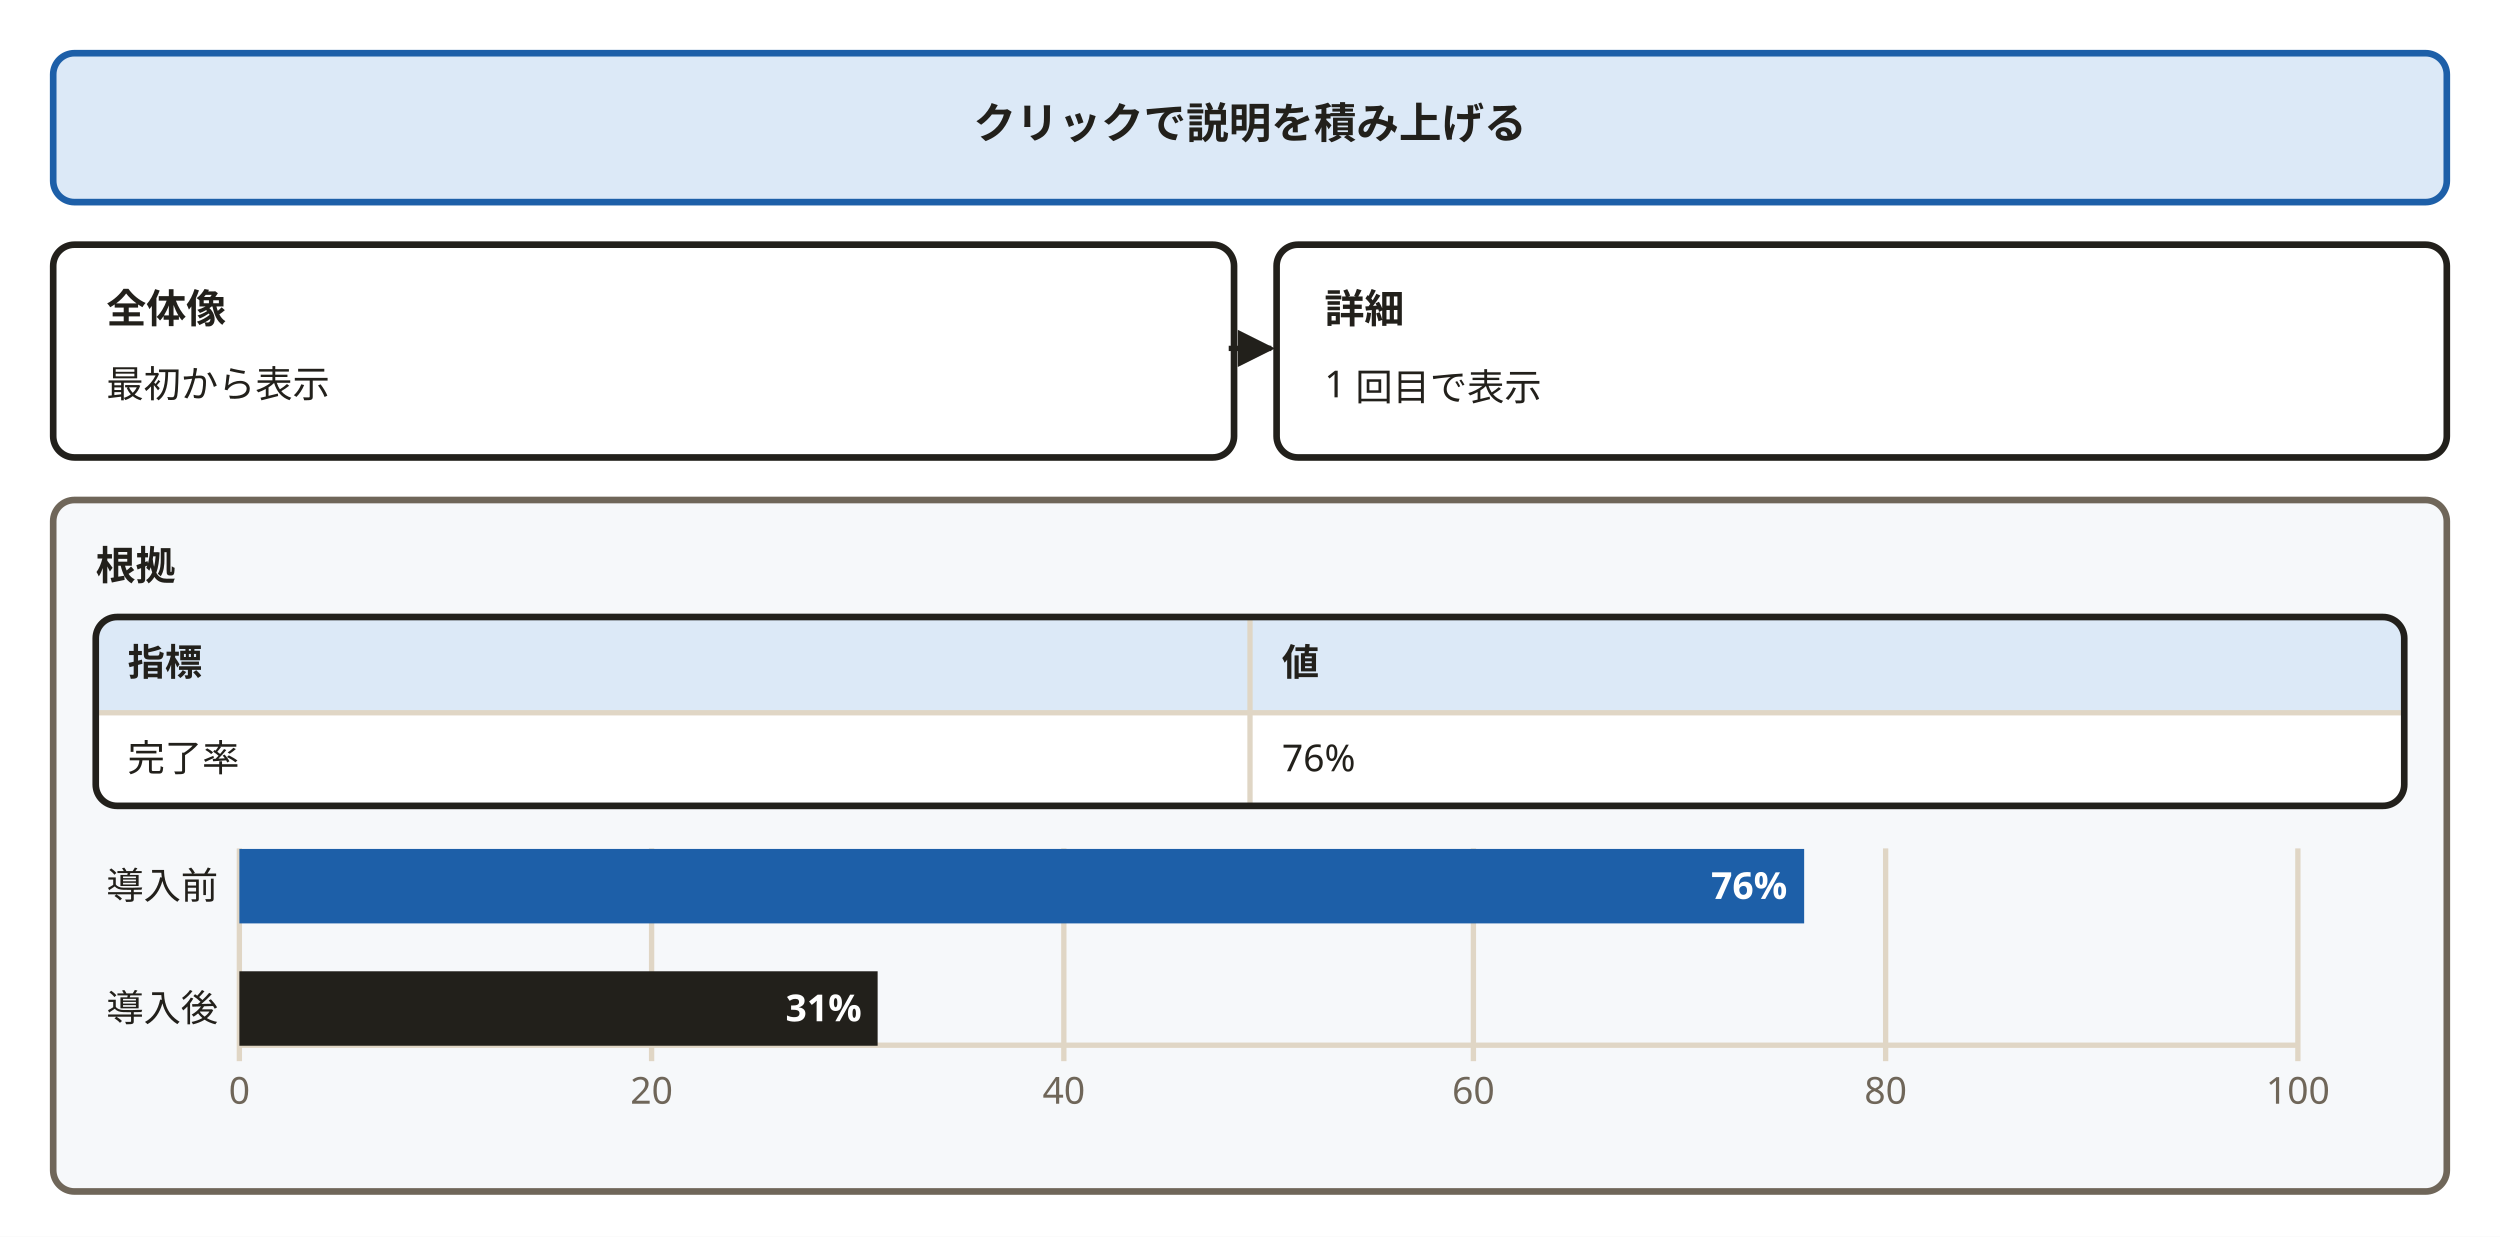
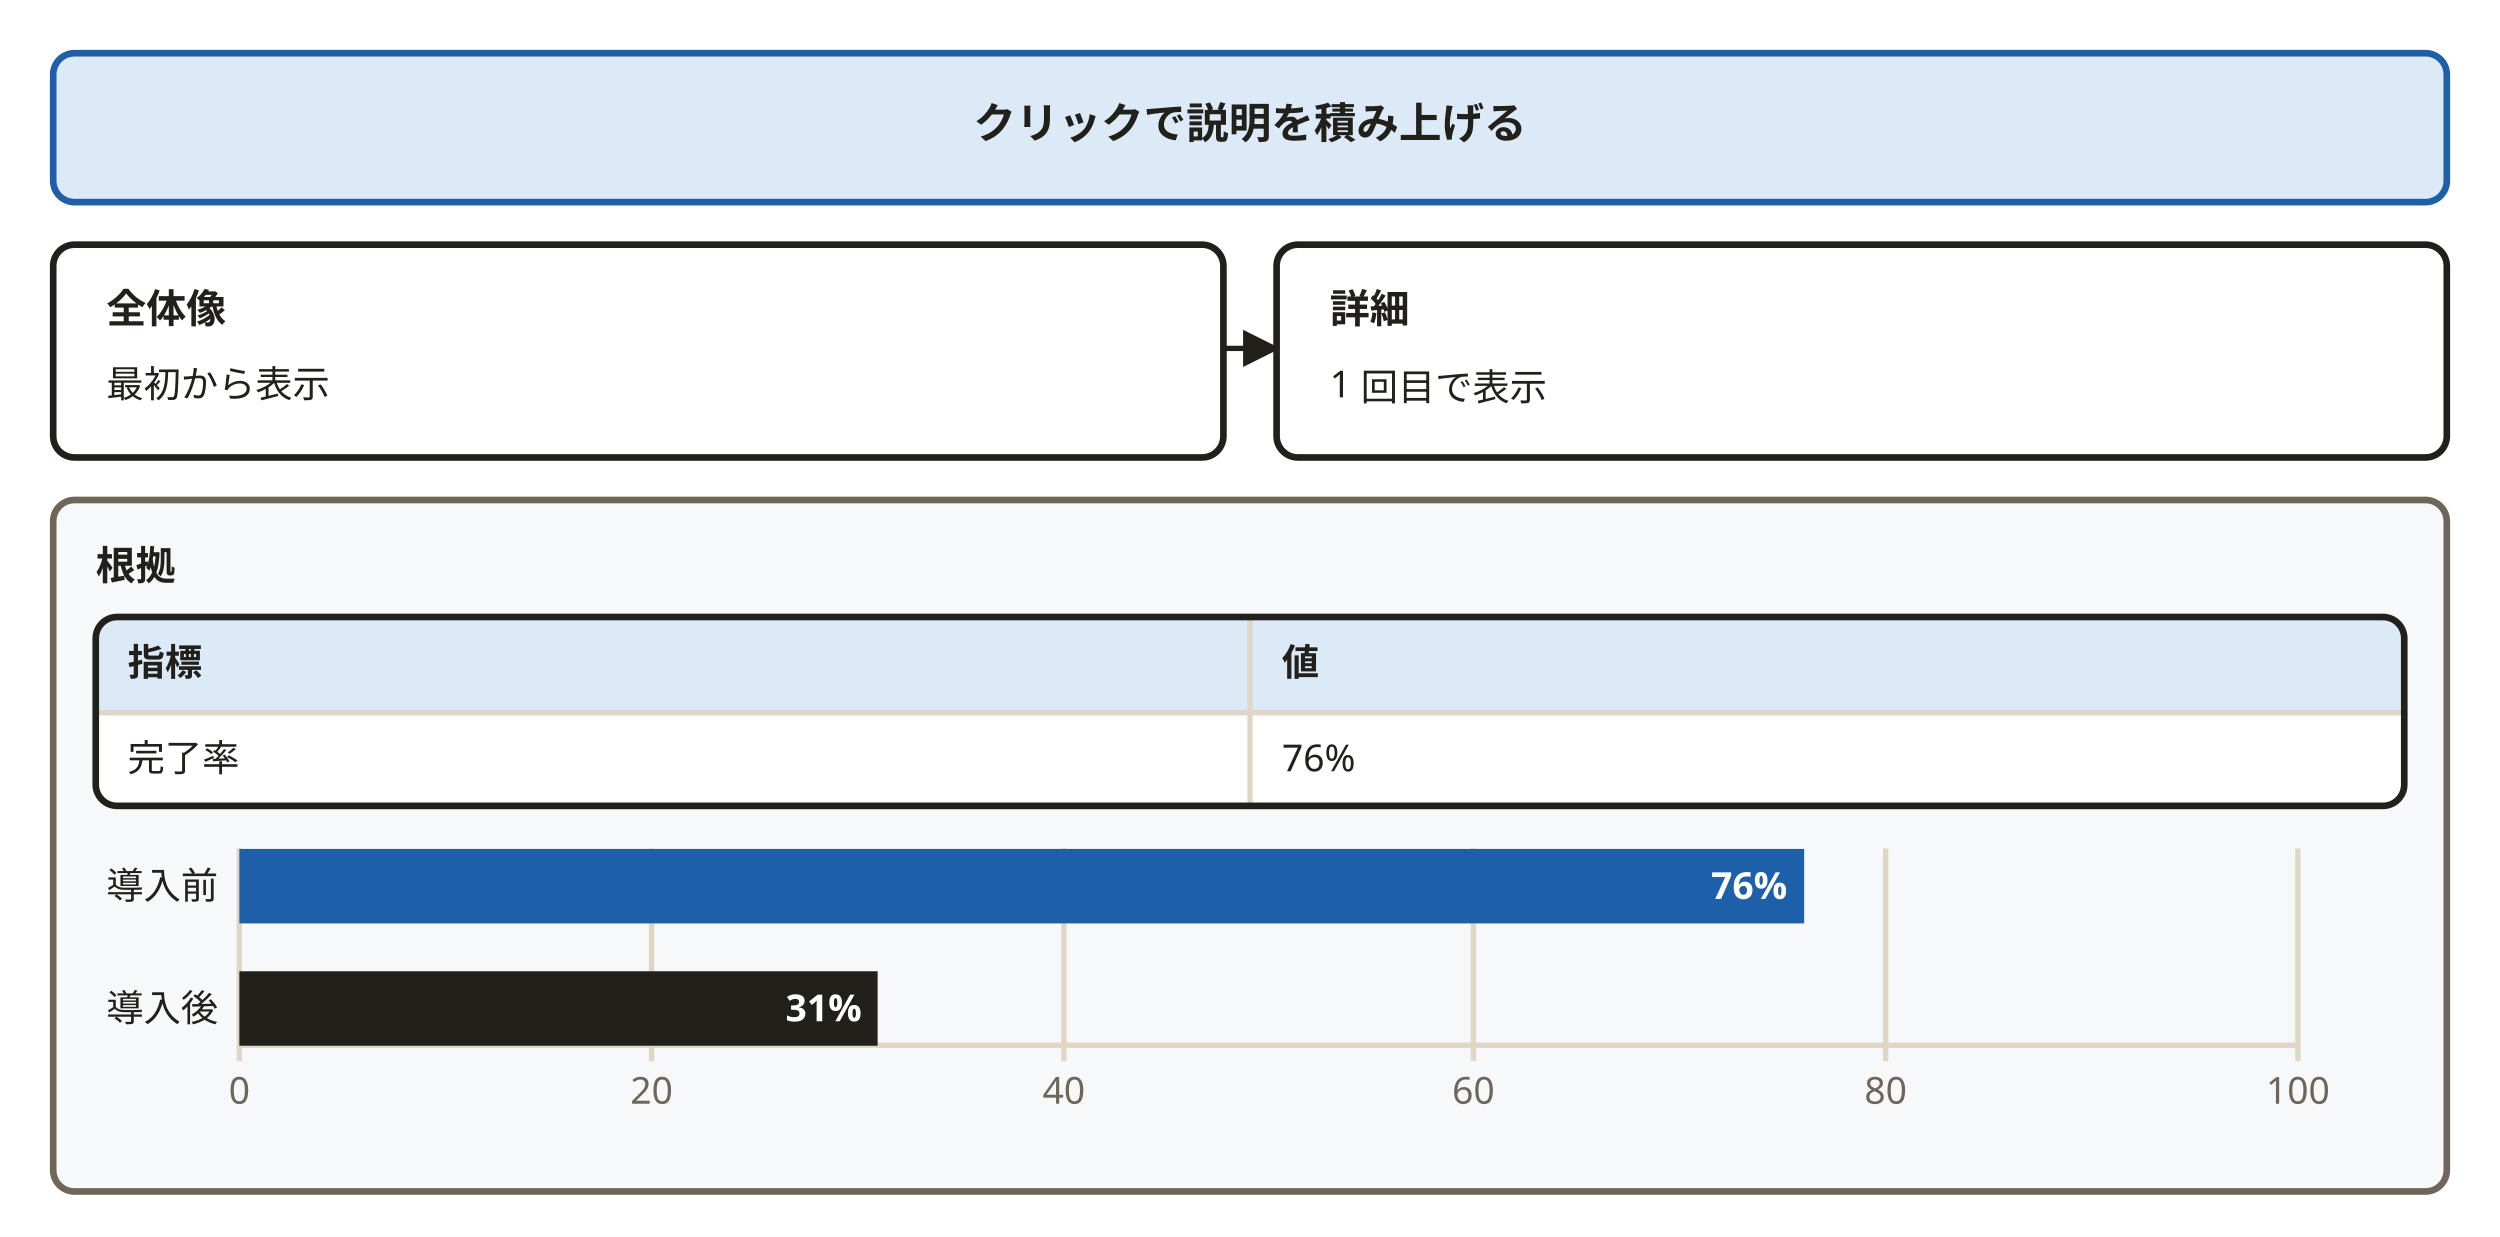
<svg xmlns="http://www.w3.org/2000/svg" width="940" height="465" viewBox="0 0 940 465" role="img" aria-labelledby="svg-title svg-desc">
  <defs>
    <marker id="dsl-arrow" viewBox="0 0 10 10" refX="9" refY="5" markerWidth="7" markerHeight="7" orient="auto-start-reverse">
      <path d="M0,0 L10,5 L0,10 z" fill="#22201b" />
    </marker>
  </defs>
  <style>
    text { font-family: 'Hiragino Sans','Hiragino Kaku Gothic ProN','Yu Gothic','YuGothic',Meiryo,'Noto Sans JP',sans-serif; }
    .emoji { font-family: 'Noto Color Emoji','Segoe UI Emoji',sans-serif; }
  </style>
  <rect x="0" y="0" width="940" height="465" fill="#ffffff" />
  <rect x="20" y="20" width="900" height="56" rx="8" fill="#dce9f7" stroke="#1d5fa8" stroke-width="2.5" />
  <text x="470" y="52" text-anchor="middle" font-size="16" font-weight="700" fill="#22201b">クリックで説明を積み上げる</text>
-   <rect x="20" y="92" width="444" height="80" rx="8" fill="#ffffff" stroke="#22201b" stroke-width="2.5" />
+   <rect x="20" y="92" width="440" height="80" rx="8" fill="#ffffff" stroke="#22201b" stroke-width="2.5" />
  <text x="40" y="121.4" font-size="15" font-weight="700" fill="#22201b">全体像</text>
  <text x="40" y="149.4" font-size="14" font-weight="400" fill="#22201b">最初から表示</text>
  <rect x="480" y="92" width="440" height="80" rx="8" fill="#ffffff" stroke="#22201b" stroke-width="2.5" />
-   <text x="498" y="121.4" font-size="15" font-weight="700" fill="#22201b">詳細</text>
-   <text x="498" y="149.4" font-size="14" font-weight="400" fill="#22201b">1 回目で表示</text>
+   <text x="500" y="121.4" font-size="15" font-weight="700" fill="#22201b">詳細</text>
+   <text x="500" y="149.4" font-size="14" font-weight="400" fill="#22201b">1 回目で表示</text>
  <rect x="20" y="188" width="900" height="260" rx="8" fill="#f6f8fa" stroke="#6f6659" stroke-width="2.5" />
  <text x="36" y="218" font-size="15" font-weight="700" fill="#22201b">根拠</text>
  <path d="M44,232 H896 A8,8 0 0 1 904,240 V268  H36  V240 A8,8 0 0 1 44,232 Z" fill="#dce9f7" />
  <path d="M36,268 H904  V296 A8,8 0 0 1 896,304 H44 A8,8 0 0 1 36,296 V268  Z" fill="#ffffff" />
  <path d="M36,268 H904" stroke="#e0d6c5" stroke-width="2" />
  <path d="M470,232 V303" stroke="#e0d6c5" stroke-width="2" />
  <text x="48" y="254" font-size="14" font-weight="700" fill="#22201b">指標</text>
  <text x="482" y="254" font-size="14" font-weight="700" fill="#22201b">値</text>
  <text x="48" y="290" font-size="14" font-weight="400" fill="#22201b">完了率</text>
  <text x="482" y="290" font-size="14" font-weight="400" fill="#22201b">76%</text>
  <path d="M44,232 H896 A8,8 0 0 1 904,240 V295 A8,8 0 0 1 896,303 H44 A8,8 0 0 1 36,295 V240 A8,8 0 0 1 44,232 Z" fill="none" stroke="#22201b" stroke-width="2.5" />
  <path d="M90,319 L90,399" fill="none" stroke="#e0d6c5" stroke-width="2" />
  <path d="M245,319 L245,399" fill="none" stroke="#e0d6c5" stroke-width="2" />
  <path d="M400,319 L400,399" fill="none" stroke="#e0d6c5" stroke-width="2" />
  <path d="M554,319 L554,399" fill="none" stroke="#e0d6c5" stroke-width="2" />
  <path d="M709,319 L709,399" fill="none" stroke="#e0d6c5" stroke-width="2" />
  <path d="M864,319 L864,399" fill="none" stroke="#e0d6c5" stroke-width="2" />
  <path d="M90,393 L864,393" fill="none" stroke="#e0d6c5" stroke-width="2" />
  <path d="M90,319.2 H678.36 V347.2 H90 Z" fill="#1d5fa8" />
  <path d="M90,365.2 H329.99 V393.2 H90 Z" fill="#22201b" />
  <text x="90" y="415" text-anchor="middle" font-size="14" fill="#6f6659">0</text>
  <text x="245" y="415" text-anchor="middle" font-size="14" fill="#6f6659">20</text>
  <text x="400" y="415" text-anchor="middle" font-size="14" fill="#6f6659">40</text>
  <text x="554" y="415" text-anchor="middle" font-size="14" fill="#6f6659">60</text>
  <text x="709" y="415" text-anchor="middle" font-size="14" fill="#6f6659">80</text>
  <text x="864" y="415" text-anchor="middle" font-size="14" fill="#6f6659">100</text>
  <text x="82" y="338" text-anchor="end" font-size="14" fill="#22201b">導入前</text>
  <text x="672" y="338" text-anchor="end" font-size="14" font-weight="700" fill="#ffffff">76%</text>
  <text x="82" y="384" text-anchor="end" font-size="14" fill="#22201b">導入後</text>
  <text x="324" y="384" text-anchor="end" font-size="14" font-weight="700" fill="#ffffff">31%</text>
-   <path d="M462,131 L478,131" fill="none" stroke="#22201b" stroke-width="2" marker-end="url(#dsl-arrow)" />
+   <path d="M460,131 L480,131" fill="none" stroke="#22201b" stroke-width="2" marker-end="url(#dsl-arrow)" />
</svg>
